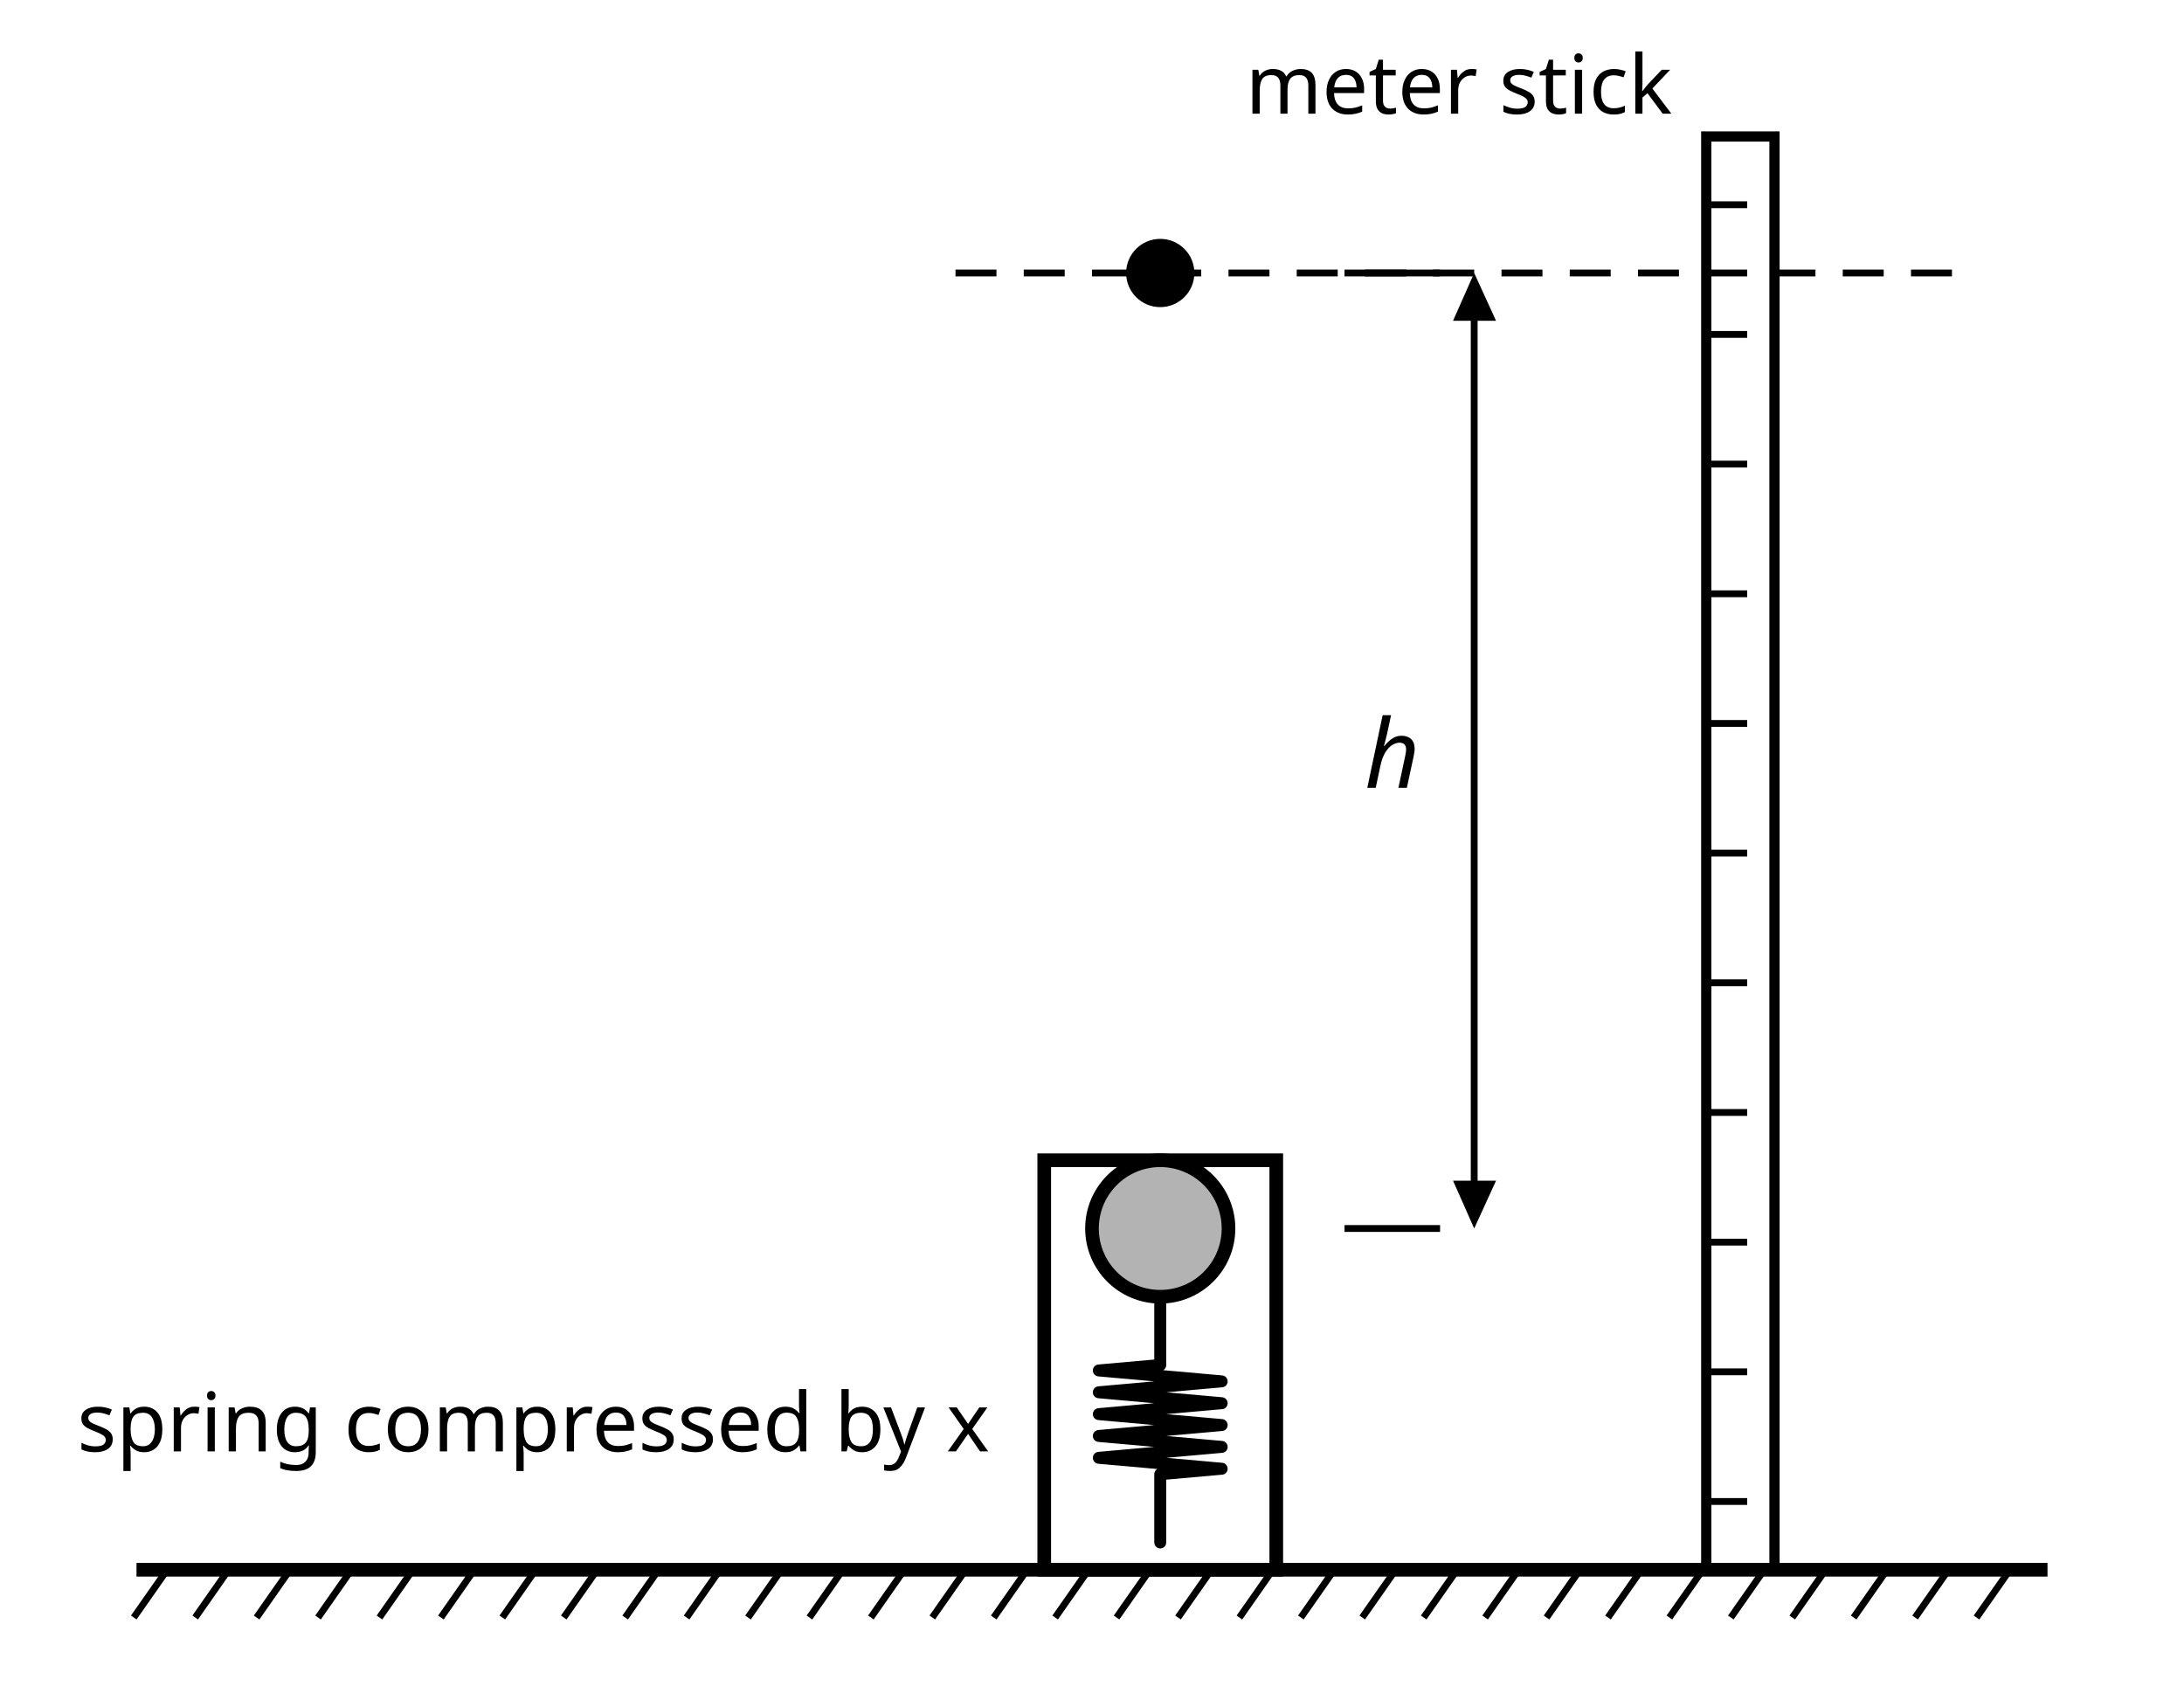
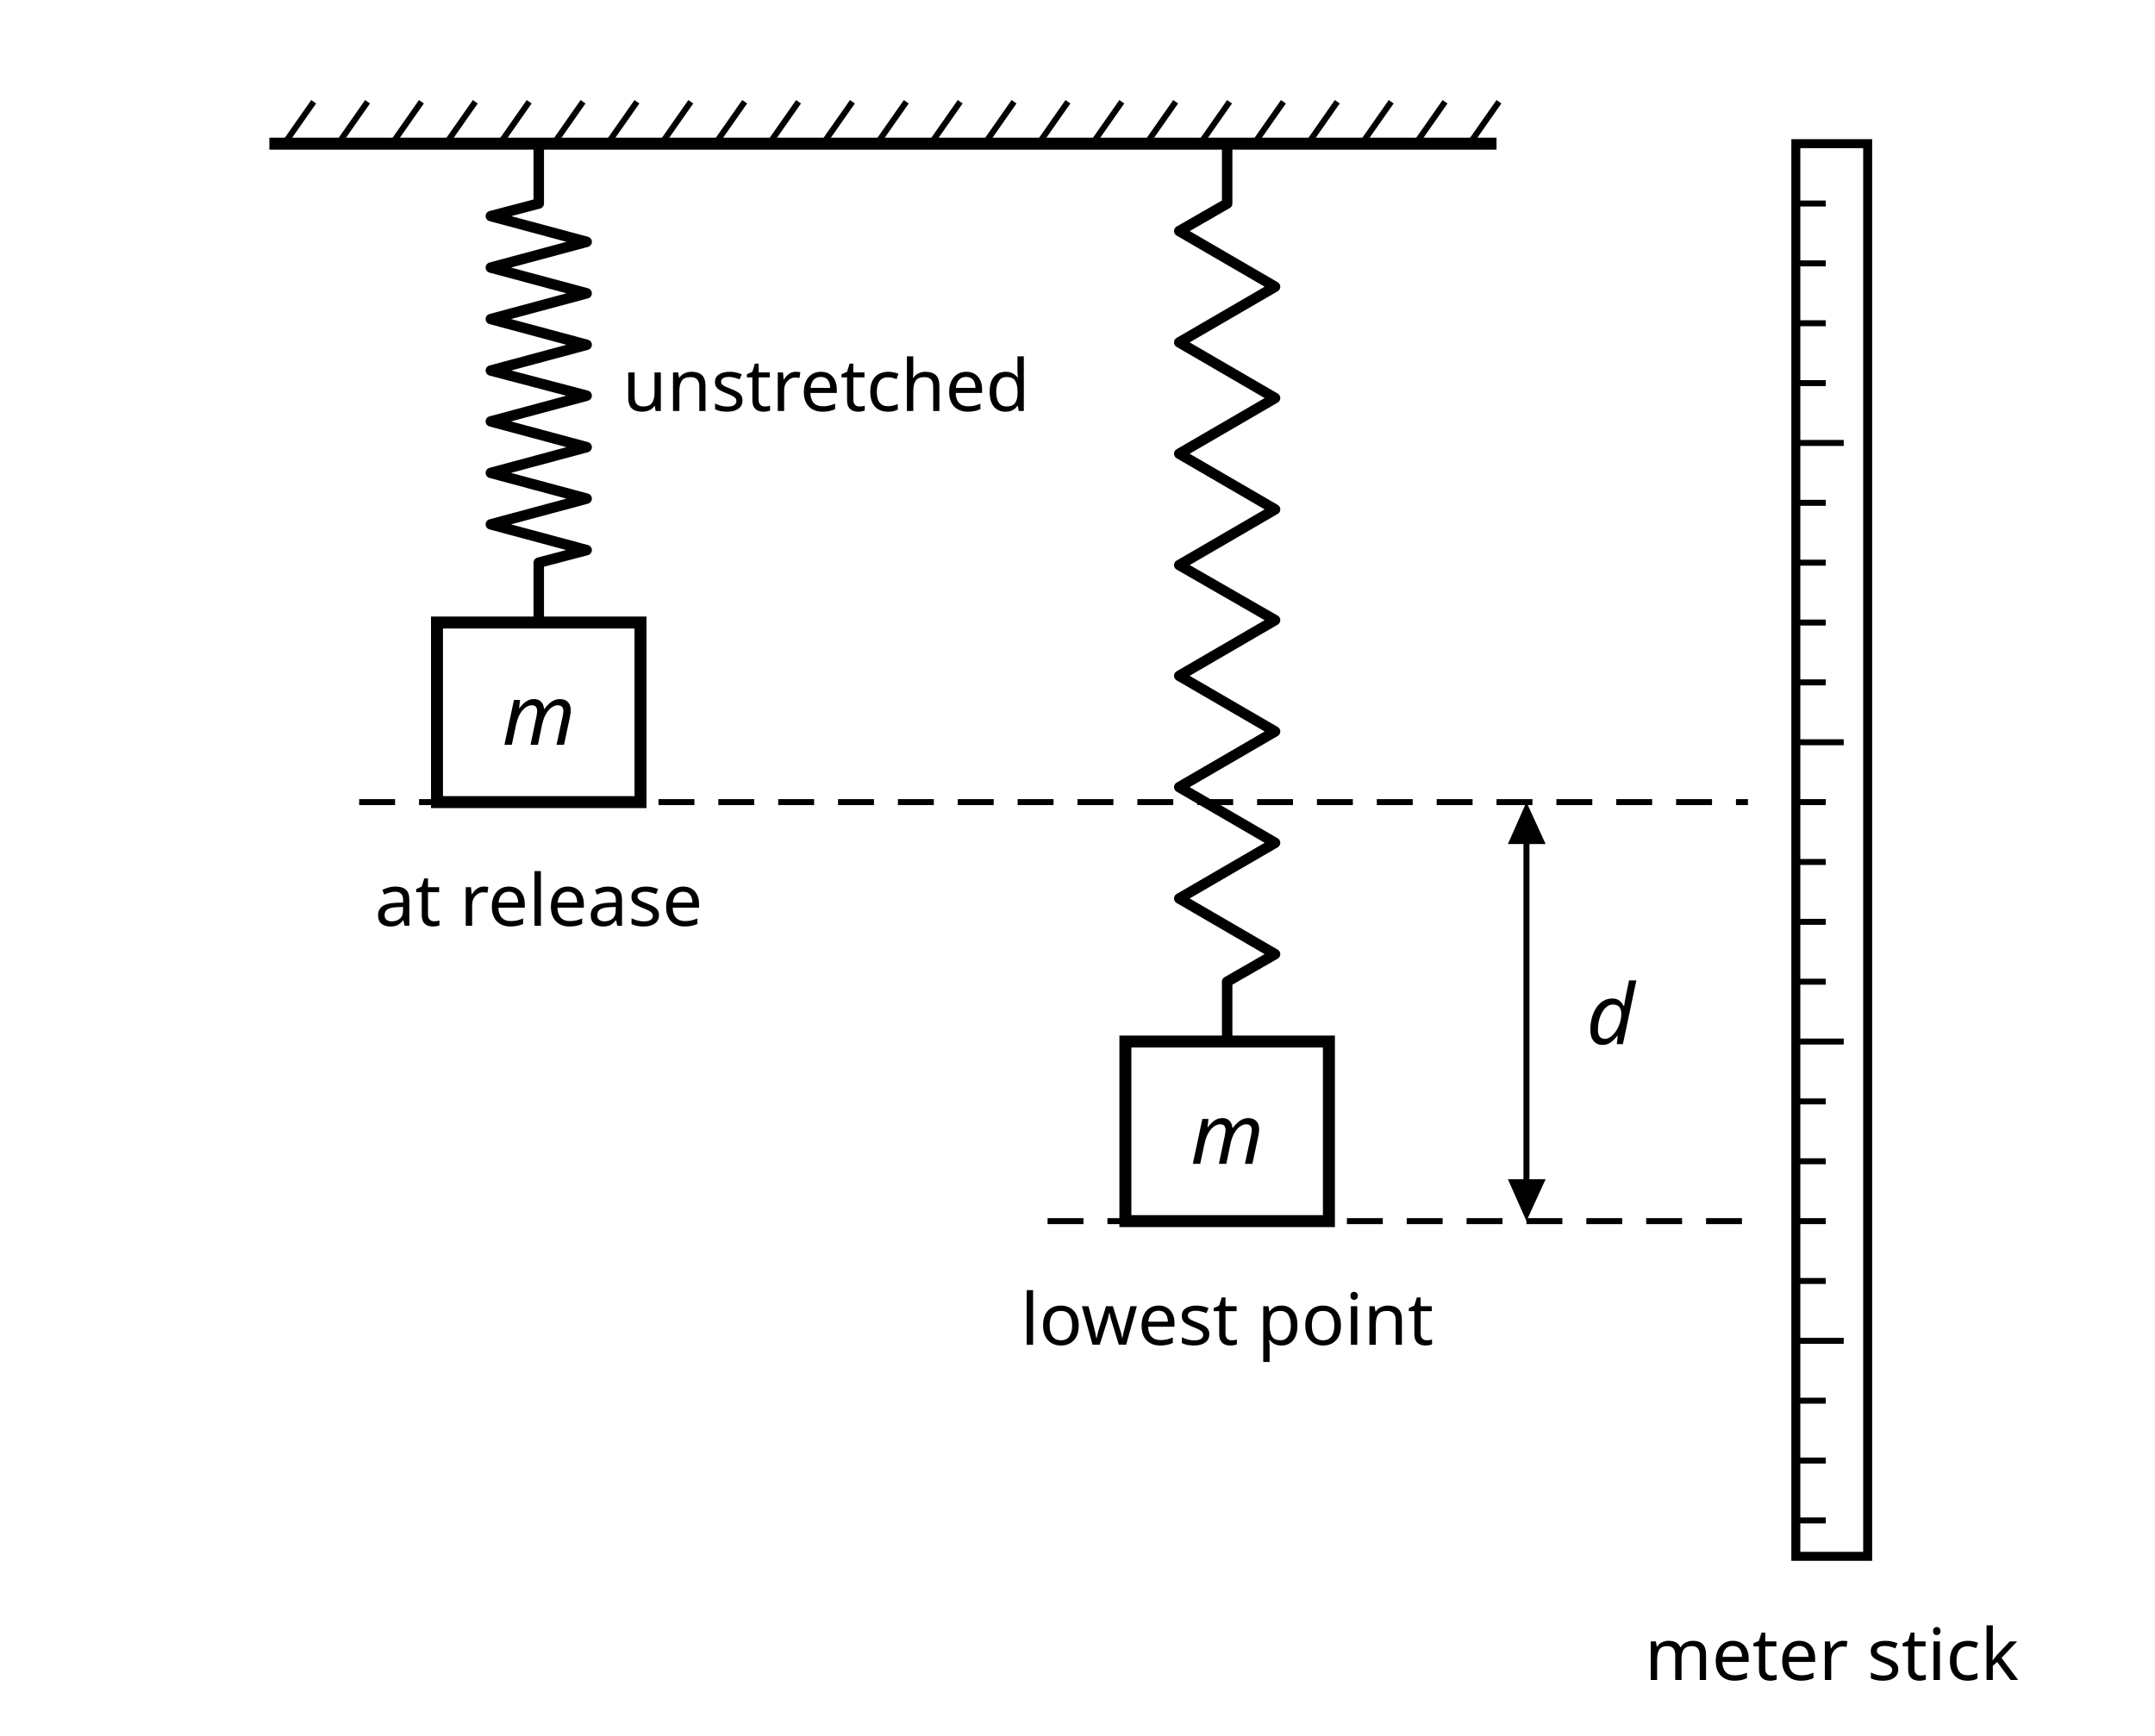
- <svg xmlns="http://www.w3.org/2000/svg" viewBox="0 0 320 250">
-   <line x1="20" y1="230" x2="300" y2="230" stroke="currentColor" stroke-width="2" />
-   <path d="M24.5 230l-4.9 7M33.5 230l-4.9 7M42.5 230l-4.9 7M51.5 230l-4.9 7M60.5 230l-4.9 7M69.5 230l-4.9 7M78.5 230l-4.9 7M87.5 230l-4.9 7M96.5 230l-4.9 7M105.5 230l-4.9 7M114.5 230l-4.9 7M123.5 230l-4.9 7M132.5 230l-4.9 7M141.5 230l-4.9 7M150.5 230l-4.9 7M159.5 230l-4.9 7M168.5 230l-4.9 7M177.5 230l-4.9 7M186.5 230l-4.9 7M195.5 230l-4.9 7M204.5 230l-4.9 7M213.5 230l-4.9 7M222.5 230l-4.9 7M231.5 230l-4.9 7M240.5 230l-4.9 7M249.5 230l-4.9 7M258.5 230l-4.9 7M267.5 230l-4.9 7M276.5 230l-4.9 7M285.5 230l-4.9 7M294.5 230l-4.9 7" fill="none" stroke="currentColor" stroke-width="1" />
-   <rect x="153" y="170" width="34" height="60" fill="none" stroke="currentColor" stroke-width="2" />
-   <polyline points="170,226 170,216 179,215.2 161,213.6 179,212 161,210.4 179,208.8 161,207.2 179,205.6 161,204 179,202.4 161,200.8 170,200 170,190" fill="none" stroke="currentColor" stroke-width="1.75" stroke-linecap="round" stroke-linejoin="round" />
-   <circle cx="170" cy="180" r="10" fill="currentColor" fill-opacity="0.3" stroke="currentColor" stroke-width="2" />
-   <text x="145" y="208" fill="currentColor" font-size="12" font-family="sans-serif" text-anchor="end" dominant-baseline="central">spring compressed by x</text>
-   <rect x="250" y="20" width="10" height="210" fill="none" stroke="currentColor" stroke-width="1.5" />
-   <line x1="250" y1="220" x2="256" y2="220" stroke="currentColor" stroke-width="1" />
-   <line x1="250" y1="201" x2="256" y2="201" stroke="currentColor" stroke-width="1" />
-   <line x1="250" y1="182" x2="256" y2="182" stroke="currentColor" stroke-width="1" />
-   <line x1="250" y1="163" x2="256" y2="163" stroke="currentColor" stroke-width="1" />
-   <line x1="250" y1="144" x2="256" y2="144" stroke="currentColor" stroke-width="1" />
-   <line x1="250" y1="125" x2="256" y2="125" stroke="currentColor" stroke-width="1" />
-   <line x1="250" y1="106" x2="256" y2="106" stroke="currentColor" stroke-width="1" />
-   <line x1="250" y1="87" x2="256" y2="87" stroke="currentColor" stroke-width="1" />
-   <line x1="250" y1="68" x2="256" y2="68" stroke="currentColor" stroke-width="1" />
-   <line x1="250" y1="49" x2="256" y2="49" stroke="currentColor" stroke-width="1" />
-   <line x1="250" y1="30" x2="256" y2="30" stroke="currentColor" stroke-width="1" />
-   <line x1="140" y1="40" x2="290" y2="40" stroke="currentColor" stroke-width="1" stroke-dasharray="6 4" />
-   <circle cx="170" cy="40" r="5" fill="currentColor" stroke="none" />
-   <line x1="197" y1="180" x2="211" y2="180" stroke="currentColor" stroke-width="1" />
-   <line x1="197" y1="40" x2="211" y2="40" stroke="currentColor" stroke-width="1" />
-   <line x1="216" y1="174.4" x2="216" y2="45.6" stroke="currentColor" stroke-width="1" />
-   <polygon points="216,40 219.2,47 212.9,47" fill="currentColor" stroke="none" />
-   <polygon points="216,180 212.9,173 219.2,173" fill="currentColor" stroke="none" />
-   <text x="204" y="110" fill="currentColor" font-size="14" font-family="sans-serif" font-style="italic" text-anchor="middle" dominant-baseline="central">h</text>
-   <text x="245" y="12" fill="currentColor" font-size="12" font-family="sans-serif" text-anchor="end" dominant-baseline="central">meter stick</text>
+ <svg xmlns="http://www.w3.org/2000/svg" viewBox="0 0 360 290">
+   <line x1="250" y1="24" x2="45" y2="24" stroke="currentColor" stroke-width="2" />
+   <path d="M245.5 24l4.9 -7M236.5 24l4.9 -7M227.5 24l4.9 -7M218.5 24l4.9 -7M209.5 24l4.9 -7M200.5 24l4.9 -7M191.5 24l4.9 -7M182.5 24l4.9 -7M173.5 24l4.9 -7M164.5 24l4.9 -7M155.5 24l4.9 -7M146.5 24l4.9 -7M137.5 24l4.9 -7M128.5 24l4.9 -7M119.5 24l4.9 -7M110.5 24l4.9 -7M101.5 24l4.9 -7M92.5 24l4.9 -7M83.5 24l4.9 -7M74.5 24l4.9 -7M65.5 24l4.9 -7M56.5 24l4.9 -7M47.5 24l4.9 -7" fill="none" stroke="currentColor" stroke-width="1" />
+   <polyline points="90,24 90,34 82,36.1 98,40.4 82,44.7 98,49 82,53.3 98,57.6 82,61.9 98,66.1 82,70.4 98,74.7 82,79 98,83.3 82,87.6 98,91.9 90,94 90,104" fill="none" stroke="currentColor" stroke-width="1.75" stroke-linecap="round" stroke-linejoin="round" />
+   <polygon points="73,134 107,134 107,104 73,104" fill="none" stroke="currentColor" stroke-width="2" />
+   <text x="90" y="119" fill="currentColor" font-size="14" font-family="sans-serif" font-style="italic" text-anchor="middle" dominant-baseline="central">m</text>
+   <polyline points="205,24 205,34 197,38.6 213,47.9 197,57.2 213,66.5 197,75.8 213,85.1 197,94.4 213,103.6 197,112.9 213,122.2 197,131.5 213,140.8 197,150.1 213,159.4 205,164 205,174" fill="none" stroke="currentColor" stroke-width="1.75" stroke-linecap="round" stroke-linejoin="round" />
+   <polygon points="188,204 222,204 222,174 188,174" fill="none" stroke="currentColor" stroke-width="2" />
+   <text x="205" y="189" fill="currentColor" font-size="14" font-family="sans-serif" font-style="italic" text-anchor="middle" dominant-baseline="central">m</text>
+   <text x="104" y="64" fill="currentColor" font-size="12" font-family="sans-serif" text-anchor="start" dominant-baseline="central">unstretched</text>
+   <text x="90" y="150" fill="currentColor" font-size="12" font-family="sans-serif" text-anchor="middle" dominant-baseline="central">at release</text>
+   <text x="205" y="220" fill="currentColor" font-size="12" font-family="sans-serif" text-anchor="middle" dominant-baseline="central">lowest point</text>
+   <line x1="60" y1="134" x2="292" y2="134" stroke="currentColor" stroke-width="1" stroke-dasharray="6 4" />
+   <line x1="175" y1="204" x2="292" y2="204" stroke="currentColor" stroke-width="1" stroke-dasharray="6 4" />
+   <line x1="255" y1="139.6" x2="255" y2="198.4" stroke="currentColor" stroke-width="1" />
+   <polygon points="255,204 251.9,197 258.2,197" fill="currentColor" stroke="none" />
+   <polygon points="255,134 258.2,141 251.9,141" fill="currentColor" stroke="none" />
+   <text x="265" y="169" fill="currentColor" font-size="14" font-family="sans-serif" font-style="italic" text-anchor="start" dominant-baseline="central">d</text>
+   <rect x="300" y="24" width="12" height="236" fill="none" stroke="currentColor" stroke-width="1.5" />
+   <line x1="300" y1="34" x2="305" y2="34" stroke="currentColor" stroke-width="1" />
+   <line x1="300" y1="44" x2="305" y2="44" stroke="currentColor" stroke-width="1" />
+   <line x1="300" y1="54" x2="305" y2="54" stroke="currentColor" stroke-width="1" />
+   <line x1="300" y1="64" x2="305" y2="64" stroke="currentColor" stroke-width="1" />
+   <line x1="300" y1="74" x2="308" y2="74" stroke="currentColor" stroke-width="1" />
+   <line x1="300" y1="84" x2="305" y2="84" stroke="currentColor" stroke-width="1" />
+   <line x1="300" y1="94" x2="305" y2="94" stroke="currentColor" stroke-width="1" />
+   <line x1="300" y1="104" x2="305" y2="104" stroke="currentColor" stroke-width="1" />
+   <line x1="300" y1="114" x2="305" y2="114" stroke="currentColor" stroke-width="1" />
+   <line x1="300" y1="124" x2="308" y2="124" stroke="currentColor" stroke-width="1" />
+   <line x1="300" y1="134" x2="305" y2="134" stroke="currentColor" stroke-width="1" />
+   <line x1="300" y1="144" x2="305" y2="144" stroke="currentColor" stroke-width="1" />
+   <line x1="300" y1="154" x2="305" y2="154" stroke="currentColor" stroke-width="1" />
+   <line x1="300" y1="164" x2="305" y2="164" stroke="currentColor" stroke-width="1" />
+   <line x1="300" y1="174" x2="308" y2="174" stroke="currentColor" stroke-width="1" />
+   <line x1="300" y1="184" x2="305" y2="184" stroke="currentColor" stroke-width="1" />
+   <line x1="300" y1="194" x2="305" y2="194" stroke="currentColor" stroke-width="1" />
+   <line x1="300" y1="204" x2="305" y2="204" stroke="currentColor" stroke-width="1" />
+   <line x1="300" y1="214" x2="305" y2="214" stroke="currentColor" stroke-width="1" />
+   <line x1="300" y1="224" x2="308" y2="224" stroke="currentColor" stroke-width="1" />
+   <line x1="300" y1="234" x2="305" y2="234" stroke="currentColor" stroke-width="1" />
+   <line x1="300" y1="244" x2="305" y2="244" stroke="currentColor" stroke-width="1" />
+   <line x1="300" y1="254" x2="305" y2="254" stroke="currentColor" stroke-width="1" />
+   <text x="306" y="276" fill="currentColor" font-size="12" font-family="sans-serif" text-anchor="middle" dominant-baseline="central">meter stick</text>
</svg>
